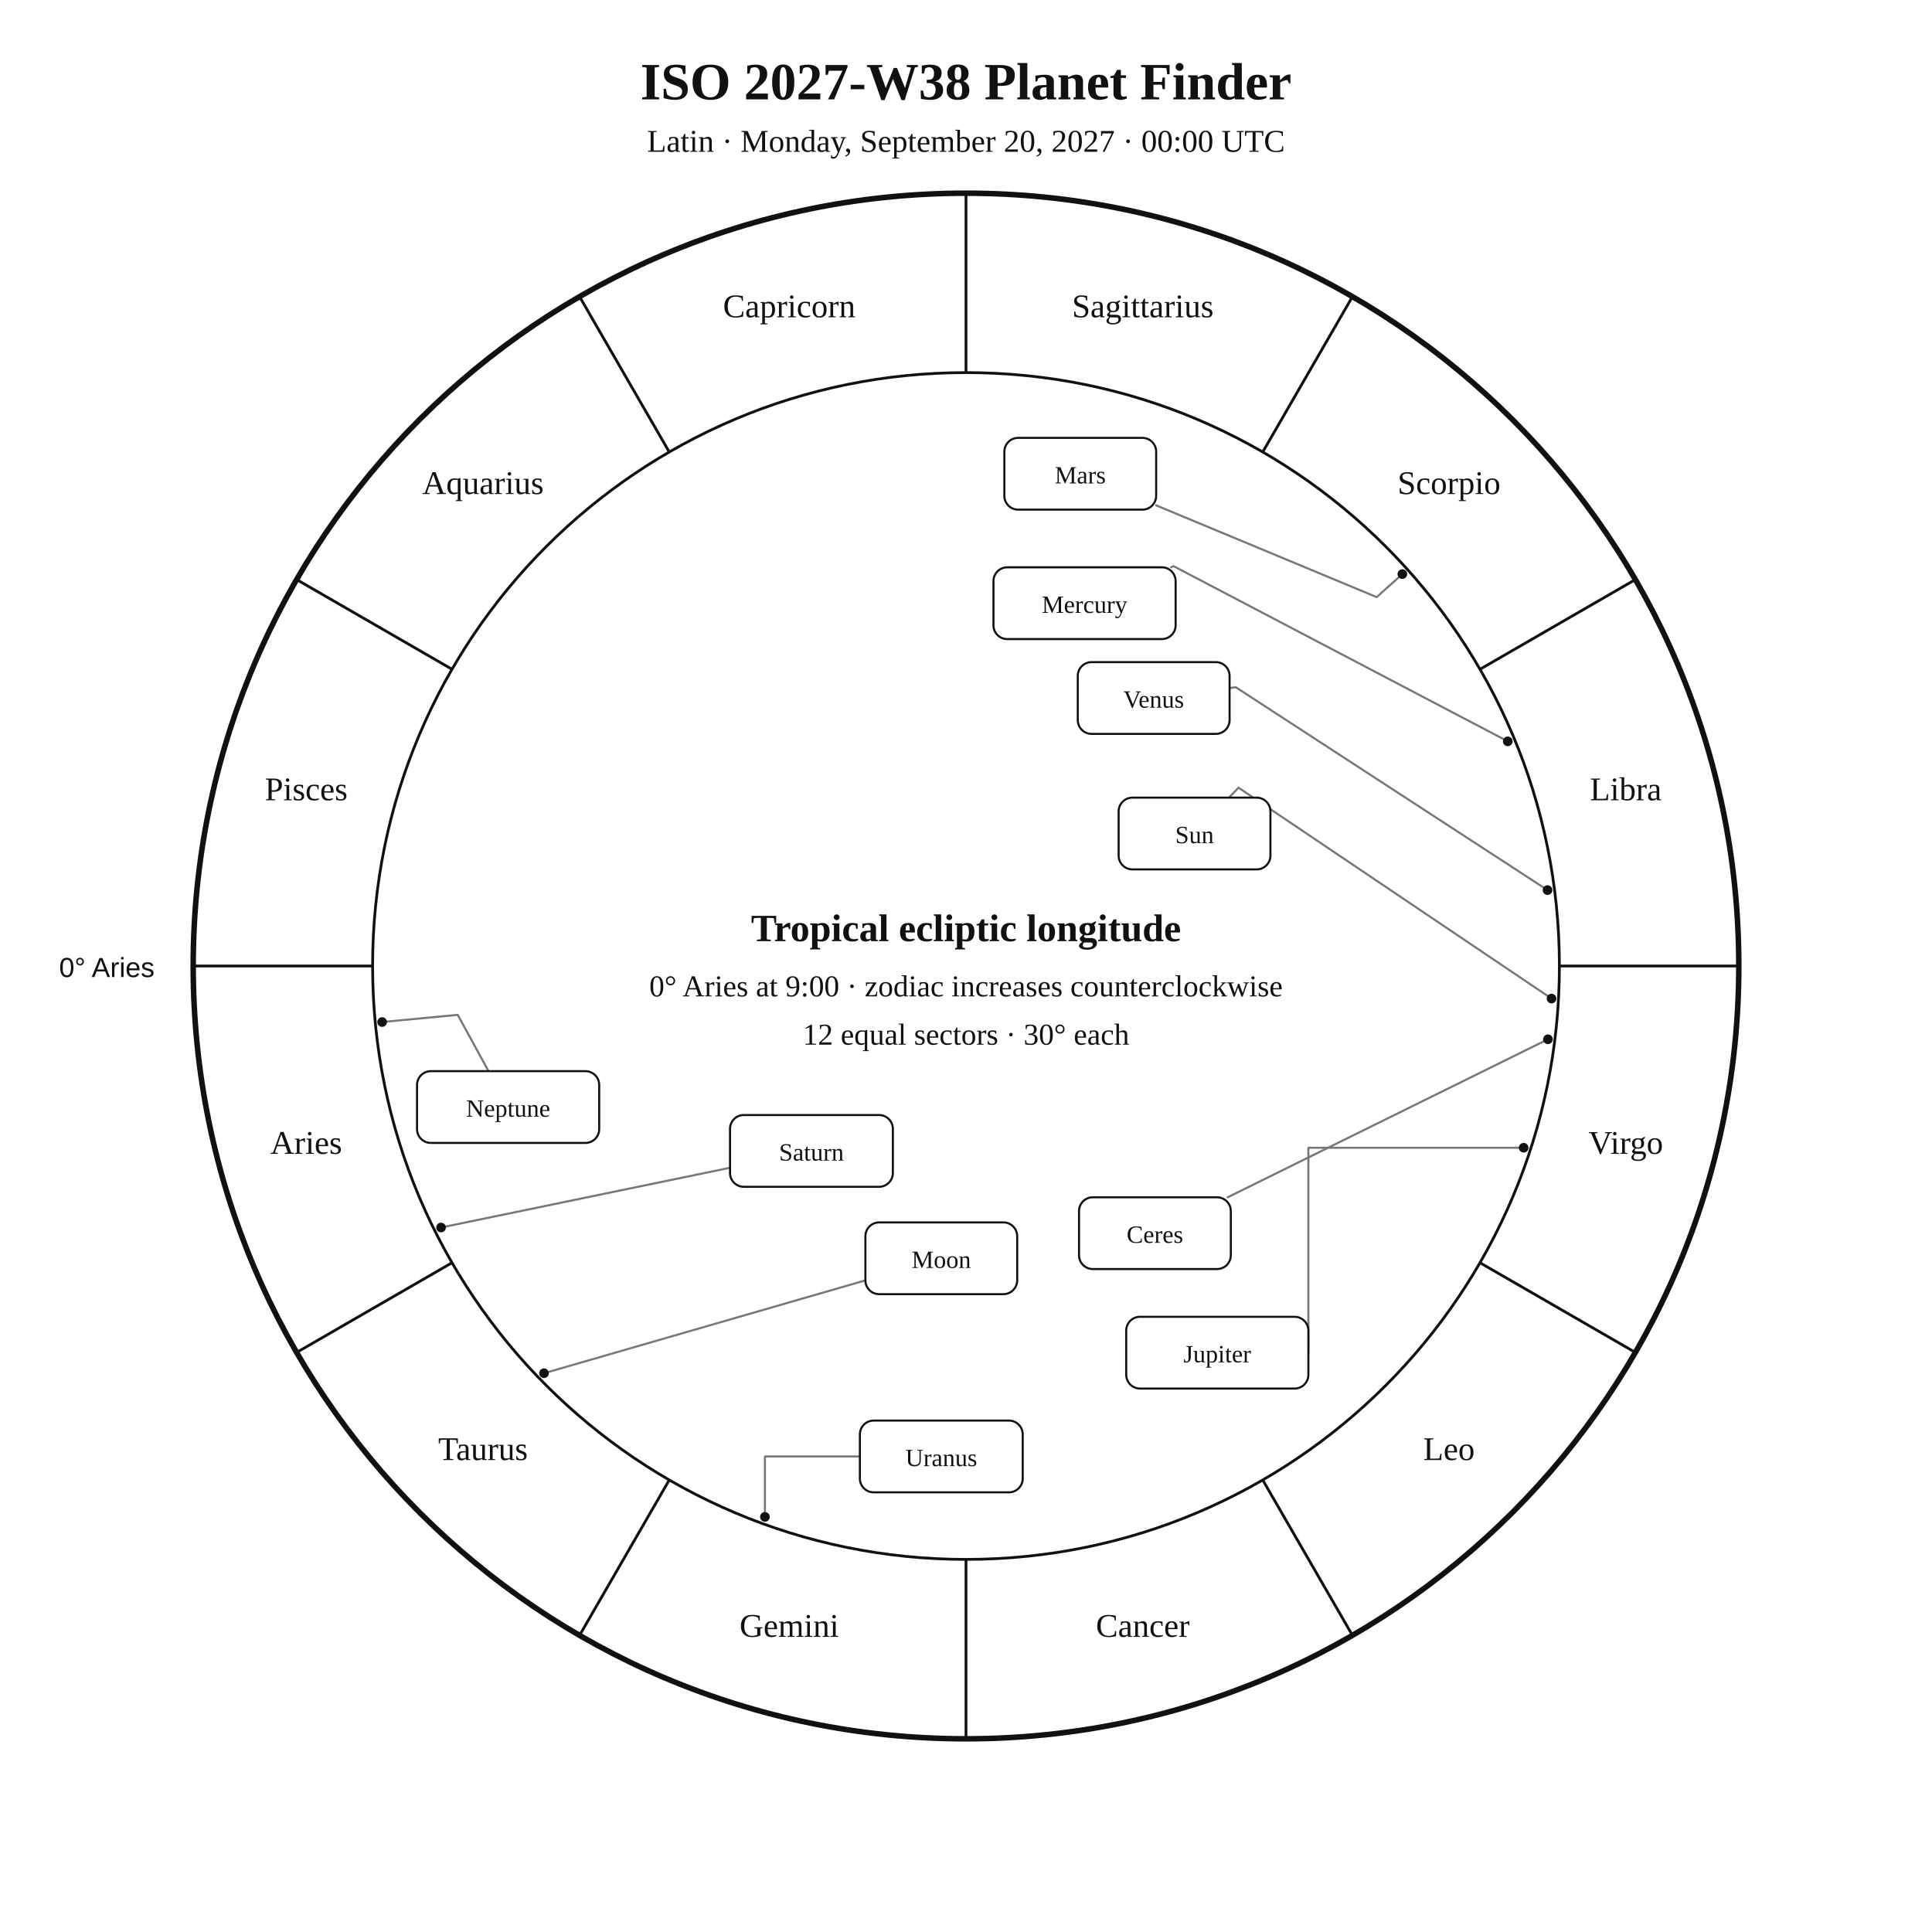
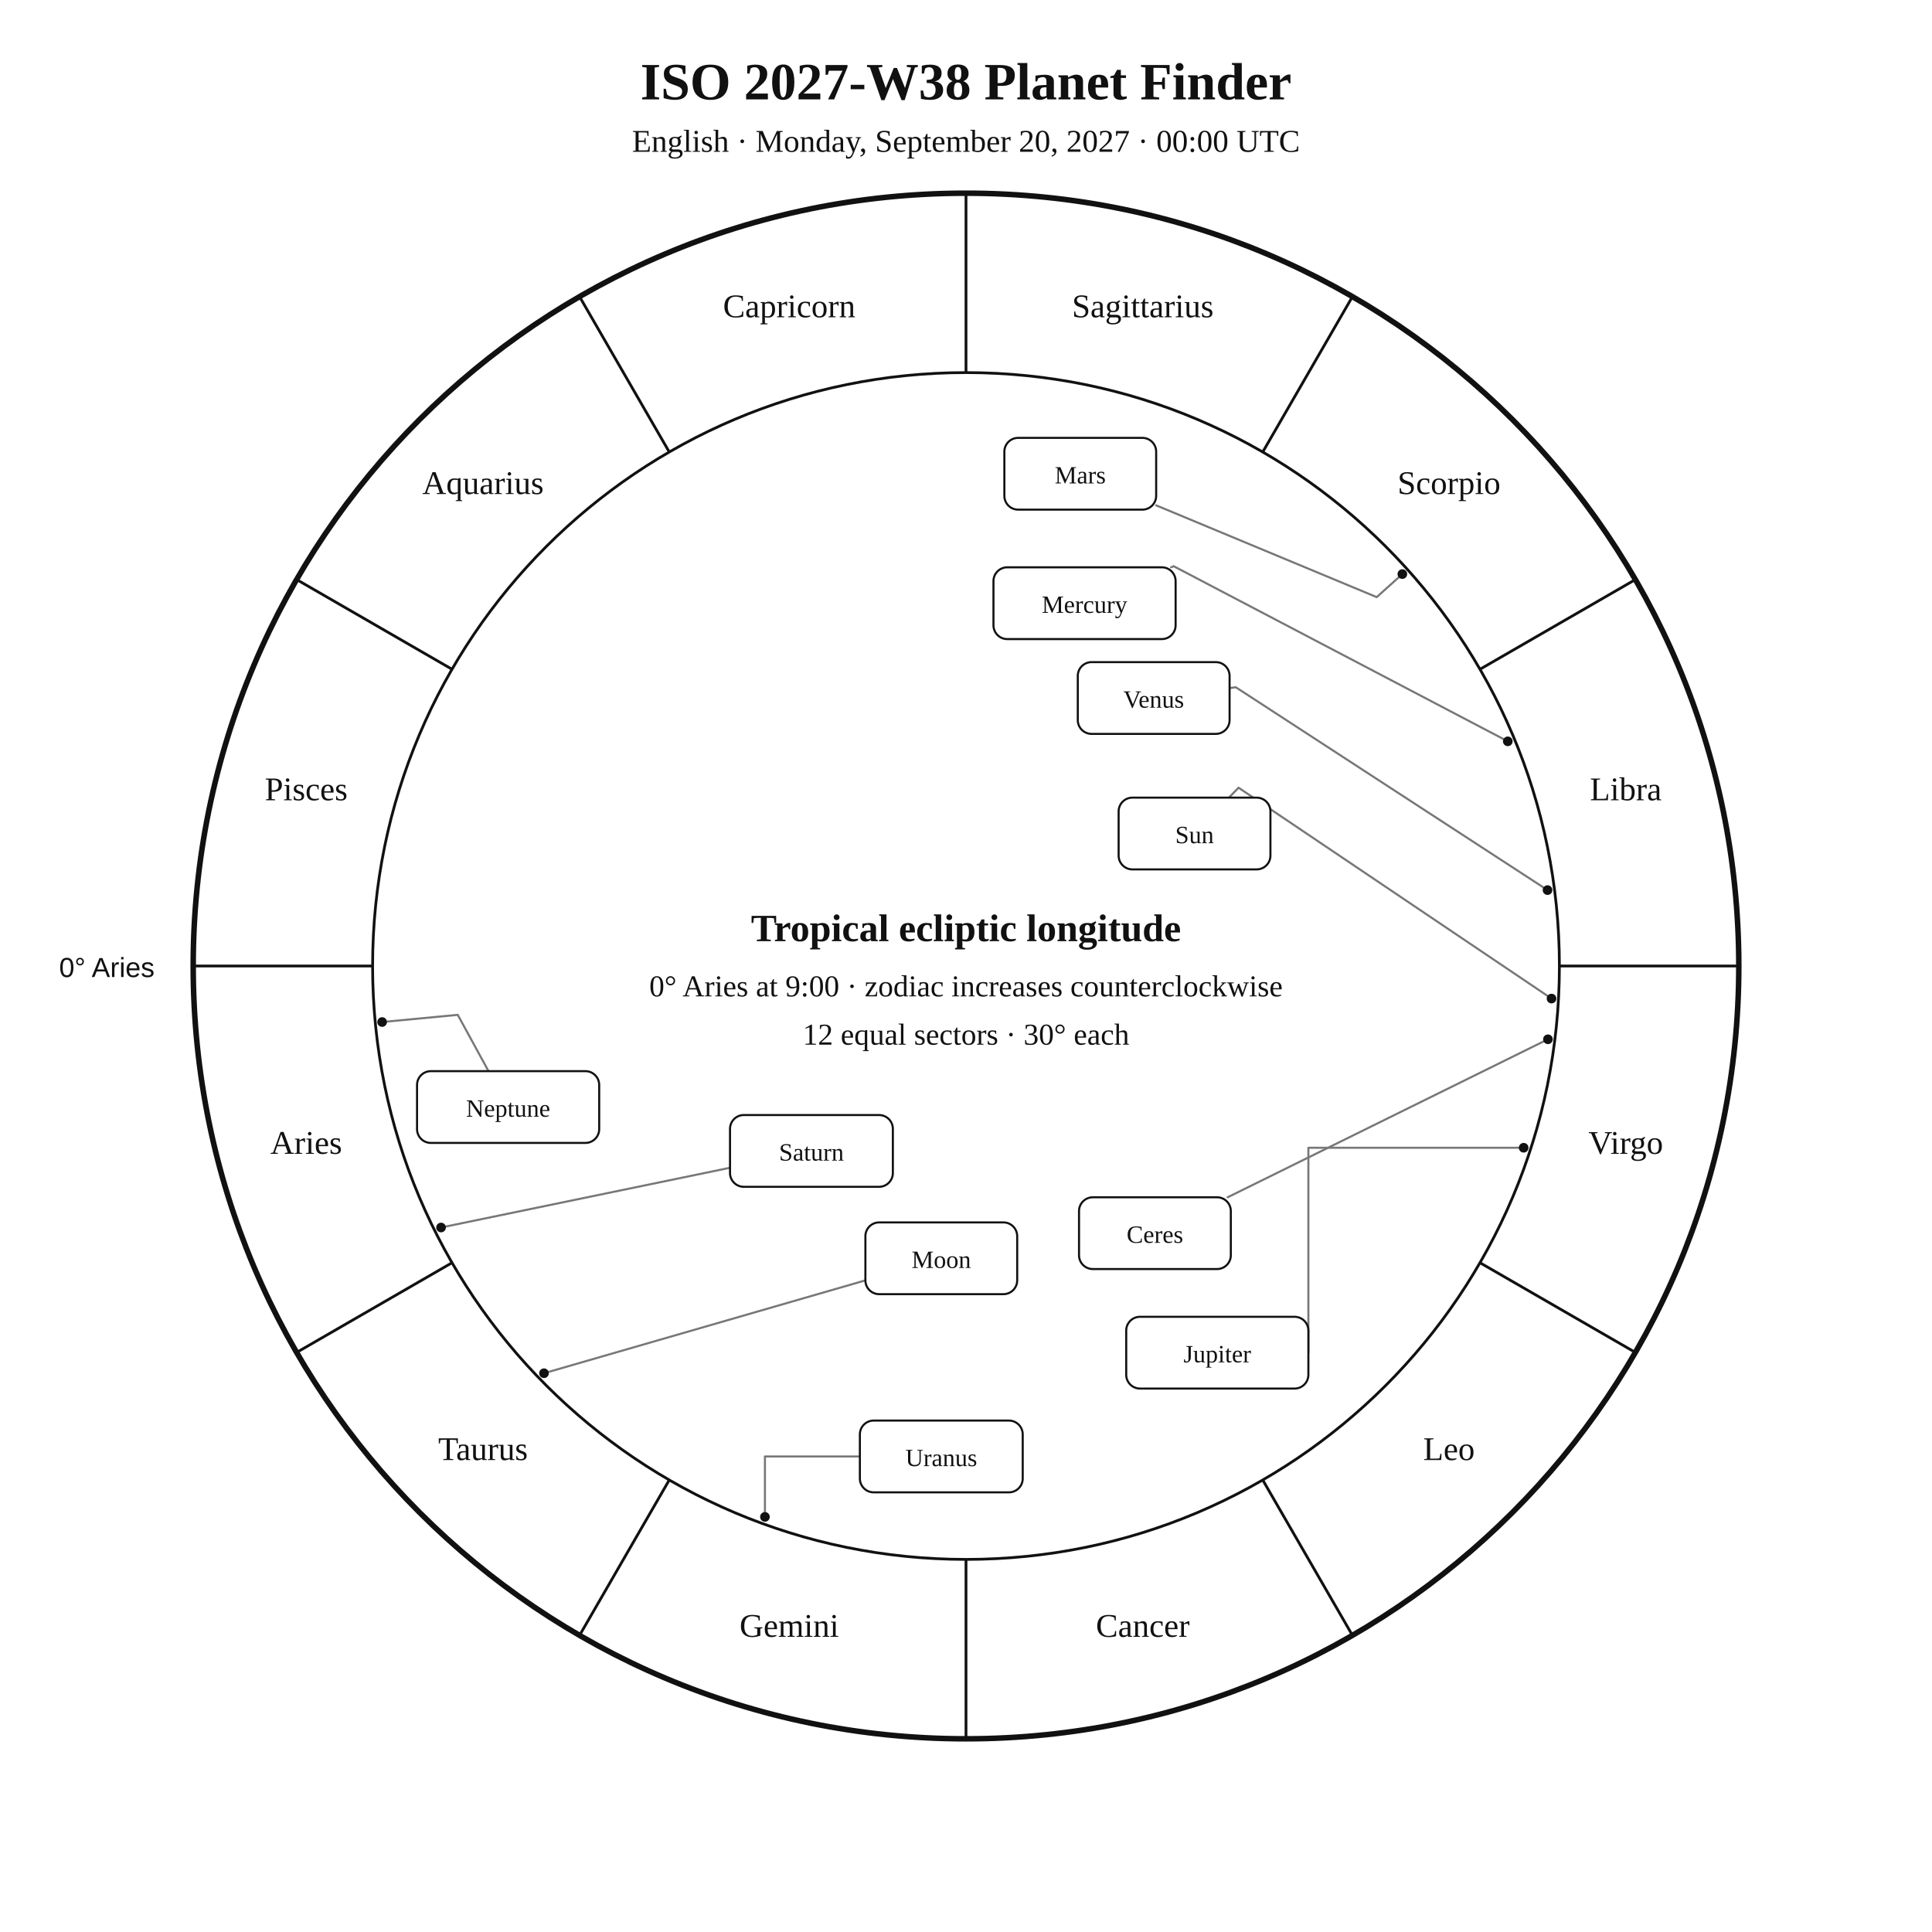
<svg xmlns="http://www.w3.org/2000/svg" width="1400" height="1400" viewBox="0 0 1400 1400">
  <rect width="100%" height="100%" fill="white" />
  <style>text{font-family:Georgia,"Times New Roman",serif;fill:#111}.sans{font-family:Arial,Helvetica,sans-serif}.symbol{font-family:"Arial Unicode MS","Segoe UI Symbol","Noto Sans Symbols 2","Apple Symbols",serif;font-variant-emoji:text;fill:#111}</style>
  <text x="700" y="72" text-anchor="middle" font-size="38" font-weight="700">ISO 2027-W38 Planet Finder</text>
-   <text x="700" y="110" text-anchor="middle" font-size="23">Latin · Monday, September 20, 2027 · 00:00 UTC</text>
+   <text x="700" y="110" text-anchor="middle" font-size="23">English · Monday, September 20, 2027 · 00:00 UTC</text>
  <circle cx="700" cy="700" r="560" fill="none" stroke="#111" stroke-width="4" />
  <circle cx="700" cy="700" r="430" fill="none" stroke="#111" stroke-width="2" />
  <line x1="270.0" y1="700.0" x2="140.0" y2="700.0" stroke="#111" stroke-width="2" />
  <line x1="327.6" y1="915.0" x2="215.0" y2="980.0" stroke="#111" stroke-width="2" />
  <line x1="485.0" y1="1072.4" x2="420.0" y2="1185.0" stroke="#111" stroke-width="2" />
  <line x1="700.0" y1="1130.0" x2="700.0" y2="1260.0" stroke="#111" stroke-width="2" />
  <line x1="915.0" y1="1072.4" x2="980.0" y2="1185.0" stroke="#111" stroke-width="2" />
  <line x1="1072.4" y1="915.0" x2="1185.0" y2="980.0" stroke="#111" stroke-width="2" />
  <line x1="1130.0" y1="700.0" x2="1260.0" y2="700.0" stroke="#111" stroke-width="2" />
  <line x1="1072.4" y1="485.0" x2="1185.0" y2="420.0" stroke="#111" stroke-width="2" />
  <line x1="915.0" y1="327.6" x2="980.0" y2="215.0" stroke="#111" stroke-width="2" />
  <line x1="700.0" y1="270.0" x2="700.0" y2="140.0" stroke="#111" stroke-width="2" />
  <line x1="485.0" y1="327.6" x2="420.0" y2="215.0" stroke="#111" stroke-width="2" />
  <line x1="327.6" y1="485.0" x2="215.0" y2="420.0" stroke="#111" stroke-width="2" />
  <text x="221.9" y="836.1" text-anchor="middle" font-size="24">Aries</text>
  <text x="350.0" y="1058.0" text-anchor="middle" font-size="24">Taurus</text>
  <text x="571.9" y="1186.1" text-anchor="middle" font-size="24">Gemini</text>
  <text x="828.1" y="1186.1" text-anchor="middle" font-size="24">Cancer</text>
  <text x="1050.0" y="1058.0" text-anchor="middle" font-size="24">Leo</text>
  <text x="1178.1" y="836.1" text-anchor="middle" font-size="24">Virgo</text>
  <text x="1178.1" y="579.9" text-anchor="middle" font-size="24">Libra</text>
  <text x="1050.0" y="358.0" text-anchor="middle" font-size="24">Scorpio</text>
  <text x="828.1" y="229.9" text-anchor="middle" font-size="24">Sagittarius</text>
  <text x="571.9" y="229.9" text-anchor="middle" font-size="24">Capricorn</text>
  <text x="350.0" y="358.0" text-anchor="middle" font-size="24">Aquarius</text>
  <text x="221.9" y="579.9" text-anchor="middle" font-size="24">Pisces</text>
  <text x="112" y="708" text-anchor="end" font-size="20" class="sans">0° Aries</text>
  <polyline points="1124.3,723.6 897.5,570.8 890.5,578.0" fill="none" stroke="#777" stroke-width="1.5" stroke-linejoin="round" stroke-linecap="round" />
  <circle cx="1124.3" cy="723.6" r="3.5" fill="#111" />
  <polyline points="394.2,995.1 627.1,927.8" fill="none" stroke="#777" stroke-width="1.5" stroke-linejoin="round" stroke-linecap="round" />
  <circle cx="394.2" cy="995.1" r="3.5" fill="#111" />
  <polyline points="1092.6,537.2 850.5,410.3 848.6,411.1" fill="none" stroke="#777" stroke-width="1.5" stroke-linejoin="round" stroke-linecap="round" />
  <circle cx="1092.6" cy="537.2" r="3.5" fill="#111" />
  <polyline points="1121.4,645.0 895.5,498.0 891.0,498.6" fill="none" stroke="#777" stroke-width="1.5" stroke-linejoin="round" stroke-linecap="round" />
  <circle cx="1121.4" cy="645.0" r="3.5" fill="#111" />
  <polyline points="1016.2,416.0 997.6,432.7 837.8,366.2" fill="none" stroke="#777" stroke-width="1.5" stroke-linejoin="round" stroke-linecap="round" />
  <circle cx="1016.2" cy="416.0" r="3.5" fill="#111" />
  <polyline points="1104.1,831.7 948.1,831.7 948.1,980.2" fill="none" stroke="#777" stroke-width="1.5" stroke-linejoin="round" stroke-linecap="round" />
  <circle cx="1104.1" cy="831.7" r="3.5" fill="#111" />
  <polyline points="319.6,889.5 529.0,846.2" fill="none" stroke="#777" stroke-width="1.5" stroke-linejoin="round" stroke-linecap="round" />
  <circle cx="319.6" cy="889.5" r="3.5" fill="#111" />
  <polyline points="554.3,1099.2 554.3,1055.4 623.1,1055.4" fill="none" stroke="#777" stroke-width="1.5" stroke-linejoin="round" stroke-linecap="round" />
  <circle cx="554.3" cy="1099.2" r="3.5" fill="#111" />
  <polyline points="276.9,740.6 331.7,735.4 354.0,776.2" fill="none" stroke="#777" stroke-width="1.5" stroke-linejoin="round" stroke-linecap="round" />
  <circle cx="276.9" cy="740.6" r="3.5" fill="#111" />
  <polyline points="1121.7,753.1 889.6,867.6" fill="none" stroke="#777" stroke-width="1.5" stroke-linejoin="round" stroke-linecap="round" />
  <circle cx="1121.7" cy="753.1" r="3.5" fill="#111" />
  <rect x="810.6" y="578.0" width="110.0" height="52.0" rx="10" fill="white" stroke="#111" stroke-width="1.5" />
  <text x="865.6" y="611.0" text-anchor="middle" font-size="18">Sun</text>
  <rect x="627.1" y="885.8" width="110.0" height="52.0" rx="10" fill="white" stroke="#111" stroke-width="1.5" />
  <text x="682.1" y="918.8" text-anchor="middle" font-size="18">Moon</text>
  <rect x="719.9" y="411.1" width="132.0" height="52.0" rx="10" fill="white" stroke="#111" stroke-width="1.5" />
  <text x="785.9" y="444.1" text-anchor="middle" font-size="18">Mercury</text>
  <rect x="781.0" y="479.8" width="110.0" height="52.0" rx="10" fill="white" stroke="#111" stroke-width="1.5" />
  <text x="836.0" y="512.8" text-anchor="middle" font-size="18">Venus</text>
  <rect x="727.8" y="317.3" width="110.0" height="52.0" rx="10" fill="white" stroke="#111" stroke-width="1.5" />
  <text x="782.8" y="350.3" text-anchor="middle" font-size="18">Mars</text>
  <rect x="816.1" y="954.2" width="132.0" height="52.0" rx="10" fill="white" stroke="#111" stroke-width="1.5" />
  <text x="882.1" y="987.2" text-anchor="middle" font-size="18">Jupiter</text>
  <rect x="529.0" y="808.0" width="118.0" height="52.0" rx="10" fill="white" stroke="#111" stroke-width="1.5" />
  <text x="588.0" y="841.0" text-anchor="middle" font-size="18">Saturn</text>
  <rect x="623.1" y="1029.4" width="118.0" height="52.0" rx="10" fill="white" stroke="#111" stroke-width="1.5" />
  <text x="682.1" y="1062.4" text-anchor="middle" font-size="18">Uranus</text>
  <rect x="302.2" y="776.2" width="132.0" height="52.0" rx="10" fill="white" stroke="#111" stroke-width="1.5" />
  <text x="368.2" y="809.2" text-anchor="middle" font-size="18">Neptune</text>
  <rect x="781.9" y="867.6" width="110.0" height="52.0" rx="10" fill="white" stroke="#111" stroke-width="1.5" />
  <text x="836.9" y="900.6" text-anchor="middle" font-size="18">Ceres</text>
  <text x="700" y="682" text-anchor="middle" font-size="28" font-weight="700">Tropical ecliptic longitude</text>
  <text x="700" y="722" text-anchor="middle" font-size="22">0° Aries at 9:00 · zodiac increases counterclockwise</text>
  <text x="700" y="757" text-anchor="middle" font-size="22">12 equal sectors · 30° each</text>
</svg>
